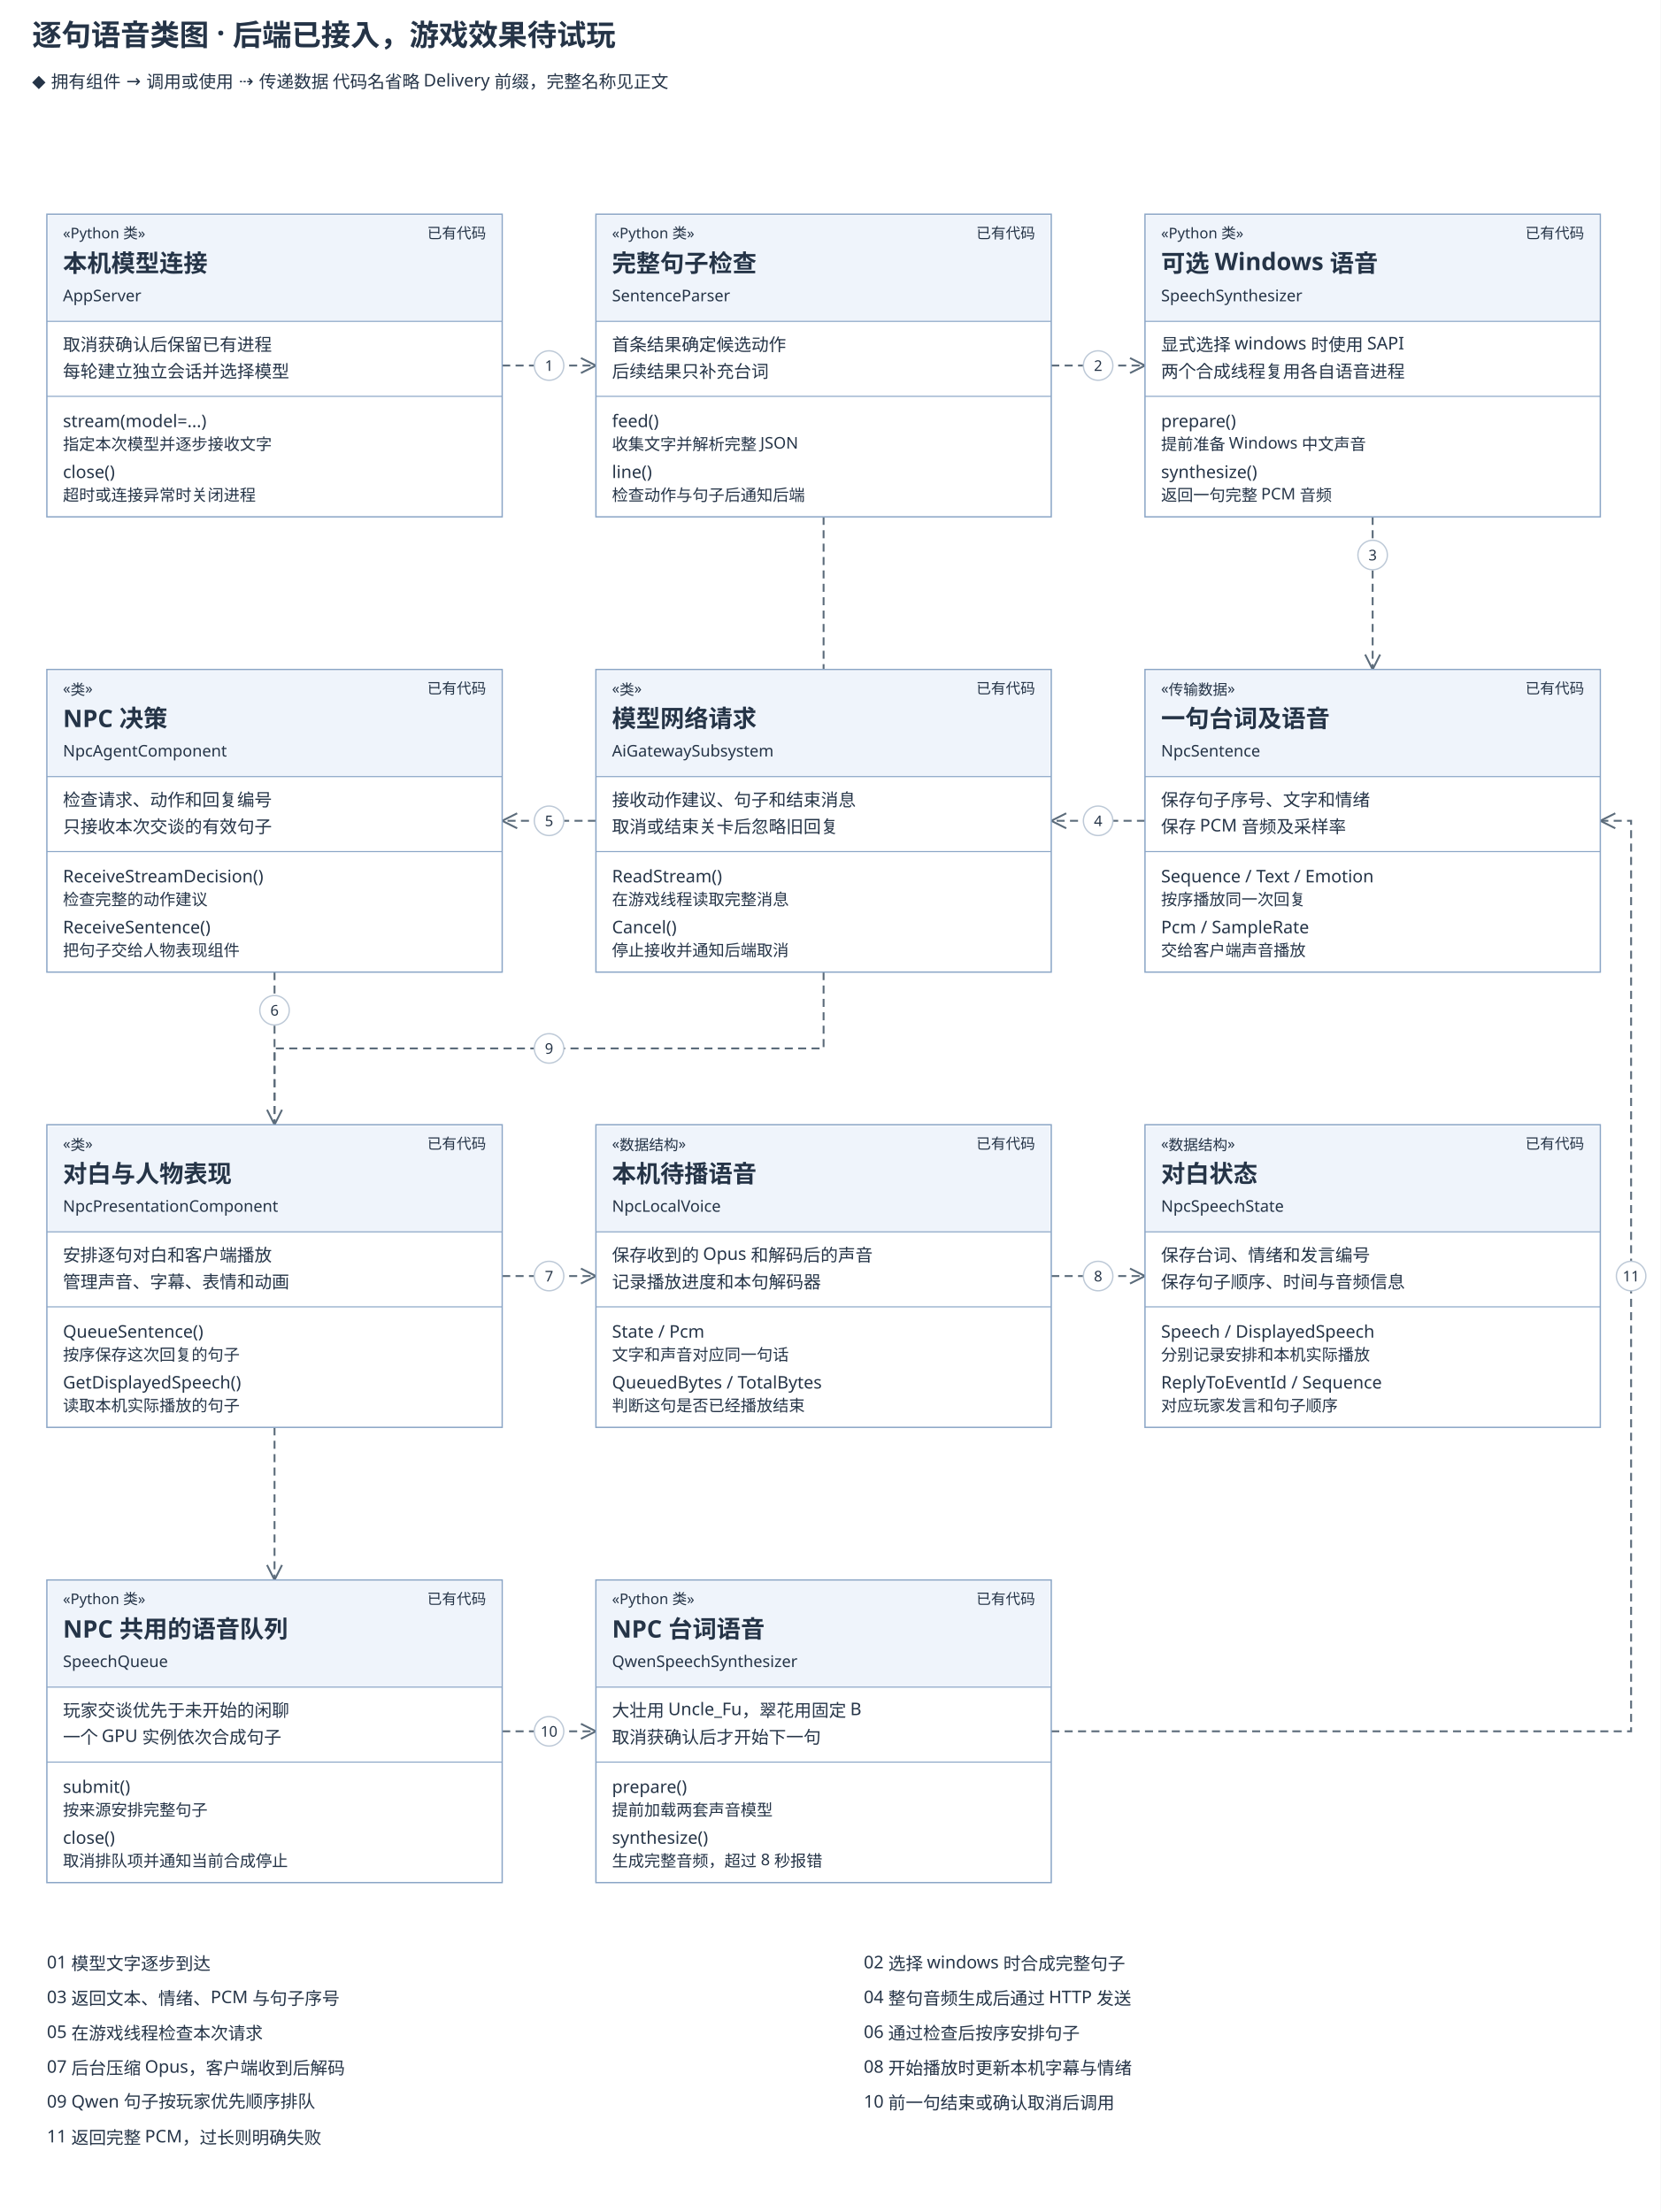
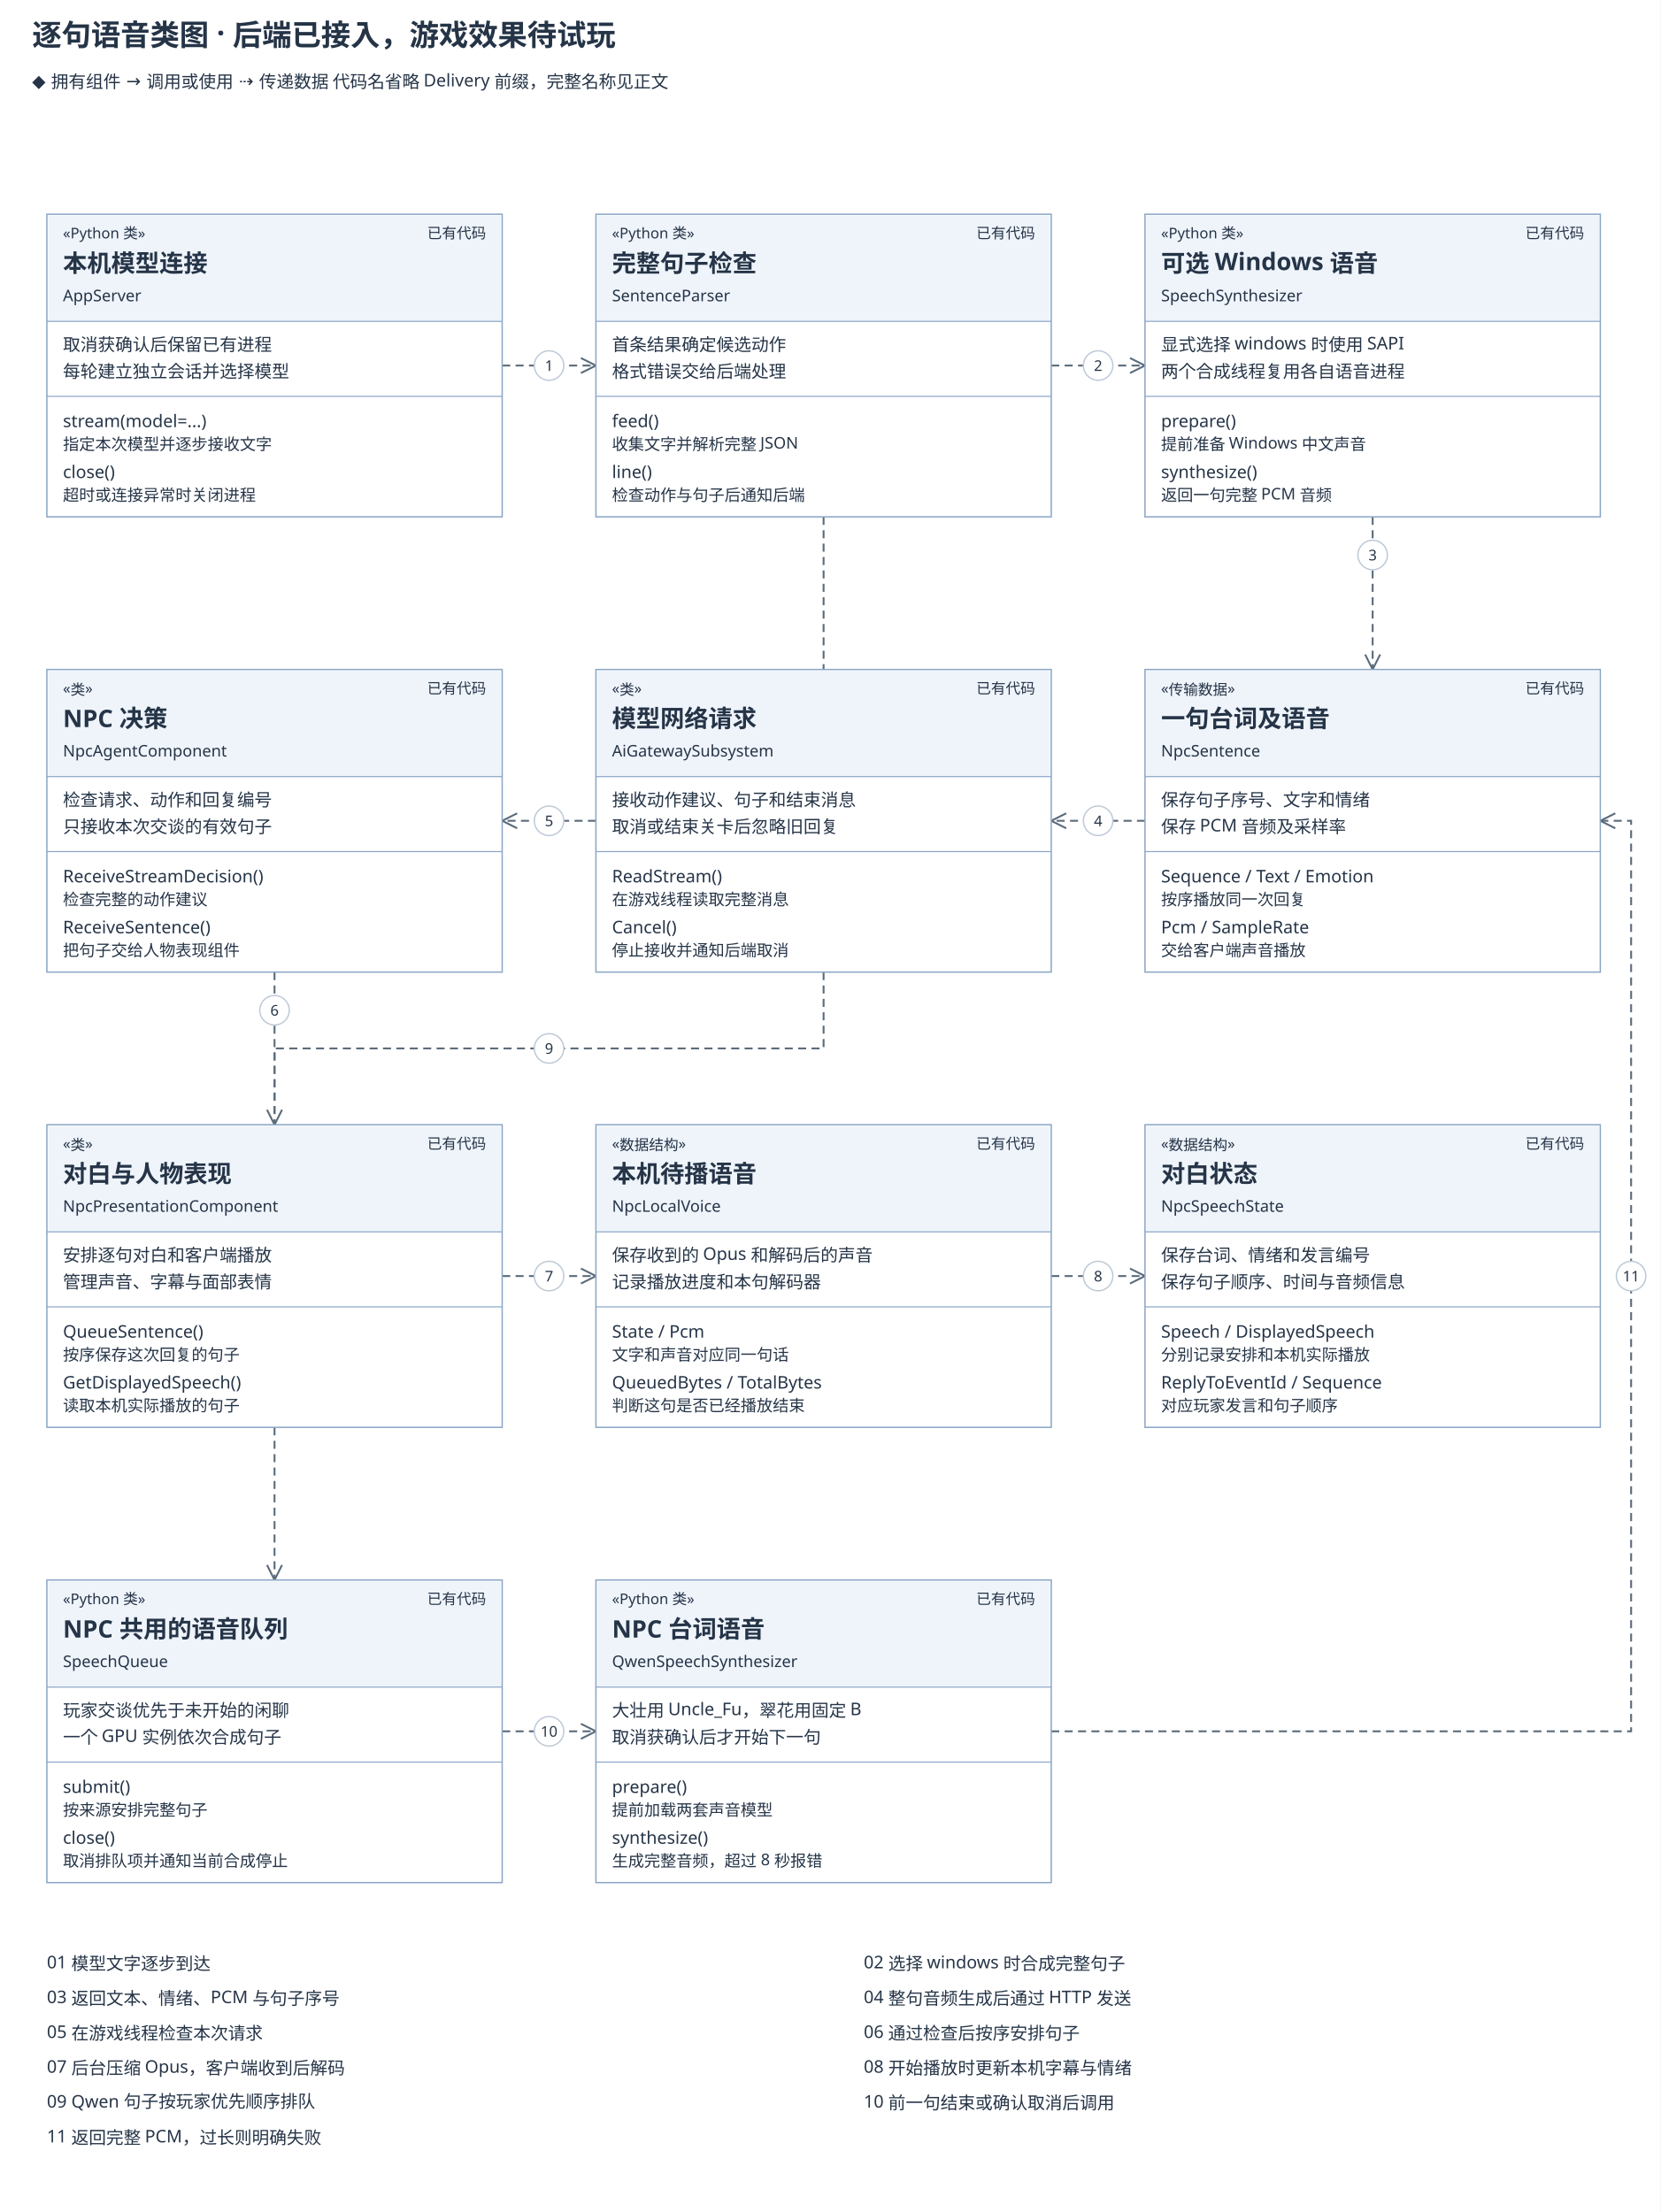
<svg xmlns="http://www.w3.org/2000/svg" width="1240" height="1652" viewBox="0 0 1240 1652" role="img" aria-label="逐句语音类图 · 后端已接入，游戏效果待试玩">
  <defs>
    <marker id="arrow" markerWidth="10" markerHeight="10" refX="9" refY="5" orient="auto">
      <path d="M1 1 L9 5 L1 9" fill="none" stroke="#5b6b7a" />
    </marker>
    <marker id="diamond" markerWidth="14" markerHeight="12" refX="1" refY="6" orient="auto">
      <path d="M1 6 L7 1 L13 6 L7 11 Z" fill="#5b6b7a" />
    </marker>
  </defs>
  <style>text{font-family:'Segoe UI','Microsoft YaHei',sans-serif;fill:#253447} .edge{fill:none;stroke:#5b6b7a;stroke-width:1.4} .lifeline{stroke:#98a5b2;stroke-dasharray:5 5} </style>
  <rect width="100%" height="100%" fill="#fff" />
  <text x="24" y="34" font-size="22" text-anchor="start" font-weight="600">逐句语音类图 · 后端已接入，游戏效果待试玩</text>
  <text x="24" y="65" font-size="13" text-anchor="start" font-weight="400">◆ 拥有组件   → 调用或使用   ⇢ 传递数据   代码名省略 Delivery 前缀，完整名称见正文</text>
  <polyline class="edge" points="375,273.0 445,273.0" marker-end="url(#arrow)" stroke-dasharray="6 4" />
  <circle cx="410.0" cy="273.0" r="11" fill="white" stroke="#bdc9d7" />
  <text x="410.0" y="277.0" font-size="11" text-anchor="middle" font-weight="400">1</text>
  <polyline class="edge" points="785,273.0 855,273.0" marker-end="url(#arrow)" stroke-dasharray="6 4" />
  <circle cx="820.0" cy="273.0" r="11" fill="white" stroke="#bdc9d7" />
  <text x="820.0" y="277.0" font-size="11" text-anchor="middle" font-weight="400">2</text>
  <polyline class="edge" points="1025.0,386 1025.0,443.0 1025.0,500" marker-end="url(#arrow)" stroke-dasharray="6 4" />
  <circle cx="1025.0" cy="414.5" r="11" fill="white" stroke="#bdc9d7" />
  <text x="1025.0" y="418.5" font-size="11" text-anchor="middle" font-weight="400">3</text>
  <polyline class="edge" points="855,613.0 785,613.0" marker-end="url(#arrow)" stroke-dasharray="6 4" />
  <circle cx="820.0" cy="613.0" r="11" fill="white" stroke="#bdc9d7" />
  <text x="820.0" y="617.0" font-size="11" text-anchor="middle" font-weight="400">4</text>
  <polyline class="edge" points="445,613.0 375,613.0" marker-end="url(#arrow)" stroke-dasharray="6 4" />
  <circle cx="410.0" cy="613.0" r="11" fill="white" stroke="#bdc9d7" />
  <text x="410.0" y="617.0" font-size="11" text-anchor="middle" font-weight="400">5</text>
  <polyline class="edge" points="205.0,726 205.0,783.0 205.0,840" marker-end="url(#arrow)" stroke-dasharray="6 4" />
  <circle cx="205.0" cy="754.5" r="11" fill="white" stroke="#bdc9d7" />
  <text x="205.0" y="758.5" font-size="11" text-anchor="middle" font-weight="400">6</text>
  <polyline class="edge" points="375,953.0 445,953.0" marker-end="url(#arrow)" stroke-dasharray="6 4" />
  <circle cx="410.0" cy="953.0" r="11" fill="white" stroke="#bdc9d7" />
  <text x="410.0" y="957.0" font-size="11" text-anchor="middle" font-weight="400">7</text>
  <polyline class="edge" points="785,953.0 855,953.0" marker-end="url(#arrow)" stroke-dasharray="6 4" />
  <circle cx="820.0" cy="953.0" r="11" fill="white" stroke="#bdc9d7" />
  <text x="820.0" y="957.0" font-size="11" text-anchor="middle" font-weight="400">8</text>
  <polyline class="edge" points="615.0,386 615.0,783.0 205.0,783.0 205.0,1180" marker-end="url(#arrow)" stroke-dasharray="6 4" />
  <circle cx="410.0" cy="783.0" r="11" fill="white" stroke="#bdc9d7" />
  <text x="410.0" y="787.0" font-size="11" text-anchor="middle" font-weight="400">9</text>
  <polyline class="edge" points="375,1293.0 445,1293.0" marker-end="url(#arrow)" stroke-dasharray="6 4" />
  <circle cx="410.0" cy="1293.0" r="11" fill="white" stroke="#bdc9d7" />
  <text x="410.0" y="1297.0" font-size="11" text-anchor="middle" font-weight="400">10</text>
  <polyline class="edge" points="785,1293.0 1218,1293.0 1218,613.0 1195,613.0" marker-end="url(#arrow)" stroke-dasharray="6 4" />
  <circle cx="1218.0" cy="953.0" r="11" fill="white" stroke="#bdc9d7" />
  <text x="1218.0" y="957.0" font-size="11" text-anchor="middle" font-weight="400">11</text>
  <g data-node="AppServer">
    <rect x="35" y="160" width="340" height="226" fill="white" stroke="#8aa5c6" />
    <path d="M36 161 H374 V240 H36 Z" fill="#eff4fb" />
    <text x="47" y="178" font-size="11" text-anchor="start" font-weight="400">«Python 类»</text>
    <text x="363" y="178" font-size="11" text-anchor="end" font-weight="400">已有代码</text>
    <text x="47" y="203" font-size="18" text-anchor="start" font-weight="600">本机模型连接</text>
    <text x="47" y="225" font-size="12" text-anchor="start" font-weight="400">AppServer</text>
    <path d="M35 240 H375 M35 296 H375" stroke="#8aa5c6" stroke-width=".8" />
    <text x="47" y="262" font-size="13" text-anchor="start" font-weight="400">取消获确认后保留已有进程</text>
    <text x="47" y="282" font-size="13" text-anchor="start" font-weight="400">每轮建立独立会话并选择模型</text>
    <text x="47" y="319" font-size="13" text-anchor="start" font-weight="400">stream(model=...)</text>
    <text x="47" y="336" font-size="12" text-anchor="start" font-weight="400">指定本次模型并逐步接收文字</text>
    <text x="47" y="357" font-size="13" text-anchor="start" font-weight="400">close()</text>
    <text x="47" y="374" font-size="12" text-anchor="start" font-weight="400">超时或连接异常时关闭进程</text>
  </g>
  <g data-node="SentenceParser">
    <rect x="445" y="160" width="340" height="226" fill="white" stroke="#8aa5c6" />
    <path d="M446 161 H784 V240 H446 Z" fill="#eff4fb" />
    <text x="457" y="178" font-size="11" text-anchor="start" font-weight="400">«Python 类»</text>
    <text x="773" y="178" font-size="11" text-anchor="end" font-weight="400">已有代码</text>
    <text x="457" y="203" font-size="18" text-anchor="start" font-weight="600">完整句子检查</text>
    <text x="457" y="225" font-size="12" text-anchor="start" font-weight="400">SentenceParser</text>
    <path d="M445 240 H785 M445 296 H785" stroke="#8aa5c6" stroke-width=".8" />
    <text x="457" y="262" font-size="13" text-anchor="start" font-weight="400">首条结果确定候选动作</text>
-     <text x="457" y="282" font-size="13" text-anchor="start" font-weight="400">后续结果只补充台词</text>
+     <text x="457" y="282" font-size="13" text-anchor="start" font-weight="400">格式错误交给后端处理</text>
    <text x="457" y="319" font-size="13" text-anchor="start" font-weight="400">feed()</text>
    <text x="457" y="336" font-size="12" text-anchor="start" font-weight="400">收集文字并解析完整 JSON</text>
    <text x="457" y="357" font-size="13" text-anchor="start" font-weight="400">line()</text>
    <text x="457" y="374" font-size="12" text-anchor="start" font-weight="400">检查动作与句子后通知后端</text>
  </g>
  <g data-node="SpeechSynthesizer">
    <rect x="855" y="160" width="340" height="226" fill="white" stroke="#8aa5c6" />
    <path d="M856 161 H1194 V240 H856 Z" fill="#eff4fb" />
    <text x="867" y="178" font-size="11" text-anchor="start" font-weight="400">«Python 类»</text>
    <text x="1183" y="178" font-size="11" text-anchor="end" font-weight="400">已有代码</text>
    <text x="867" y="203" font-size="18" text-anchor="start" font-weight="600">可选 Windows 语音</text>
    <text x="867" y="225" font-size="12" text-anchor="start" font-weight="400">SpeechSynthesizer</text>
    <path d="M855 240 H1195 M855 296 H1195" stroke="#8aa5c6" stroke-width=".8" />
    <text x="867" y="262" font-size="13" text-anchor="start" font-weight="400">显式选择 windows 时使用 SAPI</text>
    <text x="867" y="282" font-size="13" text-anchor="start" font-weight="400">两个合成线程复用各自语音进程</text>
    <text x="867" y="319" font-size="13" text-anchor="start" font-weight="400">prepare()</text>
    <text x="867" y="336" font-size="12" text-anchor="start" font-weight="400">提前准备 Windows 中文声音</text>
    <text x="867" y="357" font-size="13" text-anchor="start" font-weight="400">synthesize()</text>
    <text x="867" y="374" font-size="12" text-anchor="start" font-weight="400">返回一句完整 PCM 音频</text>
  </g>
  <g data-node="UDeliveryNpcAgentComponent">
    <rect x="35" y="500" width="340" height="226" fill="white" stroke="#8aa5c6" />
    <path d="M36 501 H374 V580 H36 Z" fill="#eff4fb" />
    <text x="47" y="518" font-size="11" text-anchor="start" font-weight="400">«类»</text>
    <text x="363" y="518" font-size="11" text-anchor="end" font-weight="400">已有代码</text>
    <text x="47" y="543" font-size="18" text-anchor="start" font-weight="600">NPC 决策</text>
    <text x="47" y="565" font-size="12" text-anchor="start" font-weight="400">NpcAgentComponent</text>
    <path d="M35 580 H375 M35 636 H375" stroke="#8aa5c6" stroke-width=".8" />
    <text x="47" y="602" font-size="13" text-anchor="start" font-weight="400">检查请求、动作和回复编号</text>
    <text x="47" y="622" font-size="13" text-anchor="start" font-weight="400">只接收本次交谈的有效句子</text>
    <text x="47" y="659" font-size="13" text-anchor="start" font-weight="400">ReceiveStreamDecision()</text>
    <text x="47" y="676" font-size="12" text-anchor="start" font-weight="400">检查完整的动作建议</text>
    <text x="47" y="697" font-size="13" text-anchor="start" font-weight="400">ReceiveSentence()</text>
    <text x="47" y="714" font-size="12" text-anchor="start" font-weight="400">把句子交给人物表现组件</text>
  </g>
  <g data-node="UDeliveryAiGatewaySubsystem">
    <rect x="445" y="500" width="340" height="226" fill="white" stroke="#8aa5c6" />
    <path d="M446 501 H784 V580 H446 Z" fill="#eff4fb" />
    <text x="457" y="518" font-size="11" text-anchor="start" font-weight="400">«类»</text>
    <text x="773" y="518" font-size="11" text-anchor="end" font-weight="400">已有代码</text>
    <text x="457" y="543" font-size="18" text-anchor="start" font-weight="600">模型网络请求</text>
    <text x="457" y="565" font-size="12" text-anchor="start" font-weight="400">AiGatewaySubsystem</text>
    <path d="M445 580 H785 M445 636 H785" stroke="#8aa5c6" stroke-width=".8" />
    <text x="457" y="602" font-size="13" text-anchor="start" font-weight="400">接收动作建议、句子和结束消息</text>
    <text x="457" y="622" font-size="13" text-anchor="start" font-weight="400">取消或结束关卡后忽略旧回复</text>
    <text x="457" y="659" font-size="13" text-anchor="start" font-weight="400">ReadStream()</text>
    <text x="457" y="676" font-size="12" text-anchor="start" font-weight="400">在游戏线程读取完整消息</text>
    <text x="457" y="697" font-size="13" text-anchor="start" font-weight="400">Cancel()</text>
    <text x="457" y="714" font-size="12" text-anchor="start" font-weight="400">停止接收并通知后端取消</text>
  </g>
  <g data-node="FDeliveryNpcSentence">
    <rect x="855" y="500" width="340" height="226" fill="white" stroke="#8aa5c6" />
    <path d="M856 501 H1194 V580 H856 Z" fill="#eff4fb" />
    <text x="867" y="518" font-size="11" text-anchor="start" font-weight="400">«传输数据»</text>
    <text x="1183" y="518" font-size="11" text-anchor="end" font-weight="400">已有代码</text>
    <text x="867" y="543" font-size="18" text-anchor="start" font-weight="600">一句台词及语音</text>
    <text x="867" y="565" font-size="12" text-anchor="start" font-weight="400">NpcSentence</text>
    <path d="M855 580 H1195 M855 636 H1195" stroke="#8aa5c6" stroke-width=".8" />
    <text x="867" y="602" font-size="13" text-anchor="start" font-weight="400">保存句子序号、文字和情绪</text>
    <text x="867" y="622" font-size="13" text-anchor="start" font-weight="400">保存 PCM 音频及采样率</text>
    <text x="867" y="659" font-size="13" text-anchor="start" font-weight="400">Sequence / Text / Emotion</text>
    <text x="867" y="676" font-size="12" text-anchor="start" font-weight="400">按序播放同一次回复</text>
    <text x="867" y="697" font-size="13" text-anchor="start" font-weight="400">Pcm / SampleRate</text>
    <text x="867" y="714" font-size="12" text-anchor="start" font-weight="400">交给客户端声音播放</text>
  </g>
  <g data-node="UDeliveryNpcPresentationComponent">
    <rect x="35" y="840" width="340" height="226" fill="white" stroke="#8aa5c6" />
    <path d="M36 841 H374 V920 H36 Z" fill="#eff4fb" />
    <text x="47" y="858" font-size="11" text-anchor="start" font-weight="400">«类»</text>
    <text x="363" y="858" font-size="11" text-anchor="end" font-weight="400">已有代码</text>
    <text x="47" y="883" font-size="18" text-anchor="start" font-weight="600">对白与人物表现</text>
    <text x="47" y="905" font-size="12" text-anchor="start" font-weight="400">NpcPresentationComponent</text>
    <path d="M35 920 H375 M35 976 H375" stroke="#8aa5c6" stroke-width=".8" />
    <text x="47" y="942" font-size="13" text-anchor="start" font-weight="400">安排逐句对白和客户端播放</text>
-     <text x="47" y="962" font-size="13" text-anchor="start" font-weight="400">管理声音、字幕、表情和动画</text>
+     <text x="47" y="962" font-size="13" text-anchor="start" font-weight="400">管理声音、字幕与面部表情</text>
    <text x="47" y="999" font-size="13" text-anchor="start" font-weight="400">QueueSentence()</text>
    <text x="47" y="1016" font-size="12" text-anchor="start" font-weight="400">按序保存这次回复的句子</text>
    <text x="47" y="1037" font-size="13" text-anchor="start" font-weight="400">GetDisplayedSpeech()</text>
    <text x="47" y="1054" font-size="12" text-anchor="start" font-weight="400">读取本机实际播放的句子</text>
  </g>
  <g data-node="FDeliveryNpcLocalVoice">
    <rect x="445" y="840" width="340" height="226" fill="white" stroke="#8aa5c6" />
    <path d="M446 841 H784 V920 H446 Z" fill="#eff4fb" />
    <text x="457" y="858" font-size="11" text-anchor="start" font-weight="400">«数据结构»</text>
    <text x="773" y="858" font-size="11" text-anchor="end" font-weight="400">已有代码</text>
    <text x="457" y="883" font-size="18" text-anchor="start" font-weight="600">本机待播语音</text>
    <text x="457" y="905" font-size="12" text-anchor="start" font-weight="400">NpcLocalVoice</text>
    <path d="M445 920 H785 M445 976 H785" stroke="#8aa5c6" stroke-width=".8" />
    <text x="457" y="942" font-size="13" text-anchor="start" font-weight="400">保存收到的 Opus 和解码后的声音</text>
    <text x="457" y="962" font-size="13" text-anchor="start" font-weight="400">记录播放进度和本句解码器</text>
    <text x="457" y="999" font-size="13" text-anchor="start" font-weight="400">State / Pcm</text>
    <text x="457" y="1016" font-size="12" text-anchor="start" font-weight="400">文字和声音对应同一句话</text>
    <text x="457" y="1037" font-size="13" text-anchor="start" font-weight="400">QueuedBytes / TotalBytes</text>
    <text x="457" y="1054" font-size="12" text-anchor="start" font-weight="400">判断这句是否已经播放结束</text>
  </g>
  <g data-node="FDeliveryNpcSpeechState">
    <rect x="855" y="840" width="340" height="226" fill="white" stroke="#8aa5c6" />
    <path d="M856 841 H1194 V920 H856 Z" fill="#eff4fb" />
    <text x="867" y="858" font-size="11" text-anchor="start" font-weight="400">«数据结构»</text>
    <text x="1183" y="858" font-size="11" text-anchor="end" font-weight="400">已有代码</text>
    <text x="867" y="883" font-size="18" text-anchor="start" font-weight="600">对白状态</text>
    <text x="867" y="905" font-size="12" text-anchor="start" font-weight="400">NpcSpeechState</text>
    <path d="M855 920 H1195 M855 976 H1195" stroke="#8aa5c6" stroke-width=".8" />
    <text x="867" y="942" font-size="13" text-anchor="start" font-weight="400">保存台词、情绪和发言编号</text>
    <text x="867" y="962" font-size="13" text-anchor="start" font-weight="400">保存句子顺序、时间与音频信息</text>
    <text x="867" y="999" font-size="13" text-anchor="start" font-weight="400">Speech / DisplayedSpeech</text>
    <text x="867" y="1016" font-size="12" text-anchor="start" font-weight="400">分别记录安排和本机实际播放</text>
    <text x="867" y="1037" font-size="13" text-anchor="start" font-weight="400">ReplyToEventId / Sequence</text>
    <text x="867" y="1054" font-size="12" text-anchor="start" font-weight="400">对应玩家发言和句子顺序</text>
  </g>
  <g data-node="SpeechQueue">
    <rect x="35" y="1180" width="340" height="226" fill="white" stroke="#8aa5c6" />
    <path d="M36 1181 H374 V1260 H36 Z" fill="#eff4fb" />
    <text x="47" y="1198" font-size="11" text-anchor="start" font-weight="400">«Python 类»</text>
    <text x="363" y="1198" font-size="11" text-anchor="end" font-weight="400">已有代码</text>
    <text x="47" y="1223" font-size="18" text-anchor="start" font-weight="600">NPC 共用的语音队列</text>
    <text x="47" y="1245" font-size="12" text-anchor="start" font-weight="400">SpeechQueue</text>
    <path d="M35 1260 H375 M35 1316 H375" stroke="#8aa5c6" stroke-width=".8" />
    <text x="47" y="1282" font-size="13" text-anchor="start" font-weight="400">玩家交谈优先于未开始的闲聊</text>
    <text x="47" y="1302" font-size="13" text-anchor="start" font-weight="400">一个 GPU 实例依次合成句子</text>
    <text x="47" y="1339" font-size="13" text-anchor="start" font-weight="400">submit()</text>
    <text x="47" y="1356" font-size="12" text-anchor="start" font-weight="400">按来源安排完整句子</text>
    <text x="47" y="1377" font-size="13" text-anchor="start" font-weight="400">close()</text>
    <text x="47" y="1394" font-size="12" text-anchor="start" font-weight="400">取消排队项并通知当前合成停止</text>
  </g>
  <g data-node="QwenSpeechSynthesizer">
    <rect x="445" y="1180" width="340" height="226" fill="white" stroke="#8aa5c6" />
    <path d="M446 1181 H784 V1260 H446 Z" fill="#eff4fb" />
    <text x="457" y="1198" font-size="11" text-anchor="start" font-weight="400">«Python 类»</text>
    <text x="773" y="1198" font-size="11" text-anchor="end" font-weight="400">已有代码</text>
    <text x="457" y="1223" font-size="18" text-anchor="start" font-weight="600">NPC 台词语音</text>
    <text x="457" y="1245" font-size="12" text-anchor="start" font-weight="400">QwenSpeechSynthesizer</text>
    <path d="M445 1260 H785 M445 1316 H785" stroke="#8aa5c6" stroke-width=".8" />
    <text x="457" y="1282" font-size="13" text-anchor="start" font-weight="400">大壮用 Uncle_Fu，翠花用固定 B</text>
    <text x="457" y="1302" font-size="13" text-anchor="start" font-weight="400">取消获确认后才开始下一句</text>
    <text x="457" y="1339" font-size="13" text-anchor="start" font-weight="400">prepare()</text>
    <text x="457" y="1356" font-size="12" text-anchor="start" font-weight="400">提前加载两套声音模型</text>
    <text x="457" y="1377" font-size="13" text-anchor="start" font-weight="400">synthesize()</text>
    <text x="457" y="1394" font-size="12" text-anchor="start" font-weight="400">生成完整音频，超过 8 秒报错</text>
  </g>
  <text x="35" y="1470" font-size="13" text-anchor="start" font-weight="400">01  模型文字逐步到达</text>
  <text x="645" y="1470" font-size="13" text-anchor="start" font-weight="400">02  选择 windows 时合成完整句子</text>
  <text x="35" y="1496" font-size="13" text-anchor="start" font-weight="400">03  返回文本、情绪、PCM 与句子序号</text>
  <text x="645" y="1496" font-size="13" text-anchor="start" font-weight="400">04  整句音频生成后通过 HTTP 发送</text>
  <text x="35" y="1522" font-size="13" text-anchor="start" font-weight="400">05  在游戏线程检查本次请求</text>
  <text x="645" y="1522" font-size="13" text-anchor="start" font-weight="400">06  通过检查后按序安排句子</text>
  <text x="35" y="1548" font-size="13" text-anchor="start" font-weight="400">07  后台压缩 Opus，客户端收到后解码</text>
  <text x="645" y="1548" font-size="13" text-anchor="start" font-weight="400">08  开始播放时更新本机字幕与情绪</text>
  <text x="35" y="1574" font-size="13" text-anchor="start" font-weight="400">09  Qwen 句子按玩家优先顺序排队</text>
  <text x="645" y="1574" font-size="13" text-anchor="start" font-weight="400">10  前一句结束或确认取消后调用</text>
  <text x="35" y="1600" font-size="13" text-anchor="start" font-weight="400">11  返回完整 PCM，过长则明确失败</text>
</svg>
